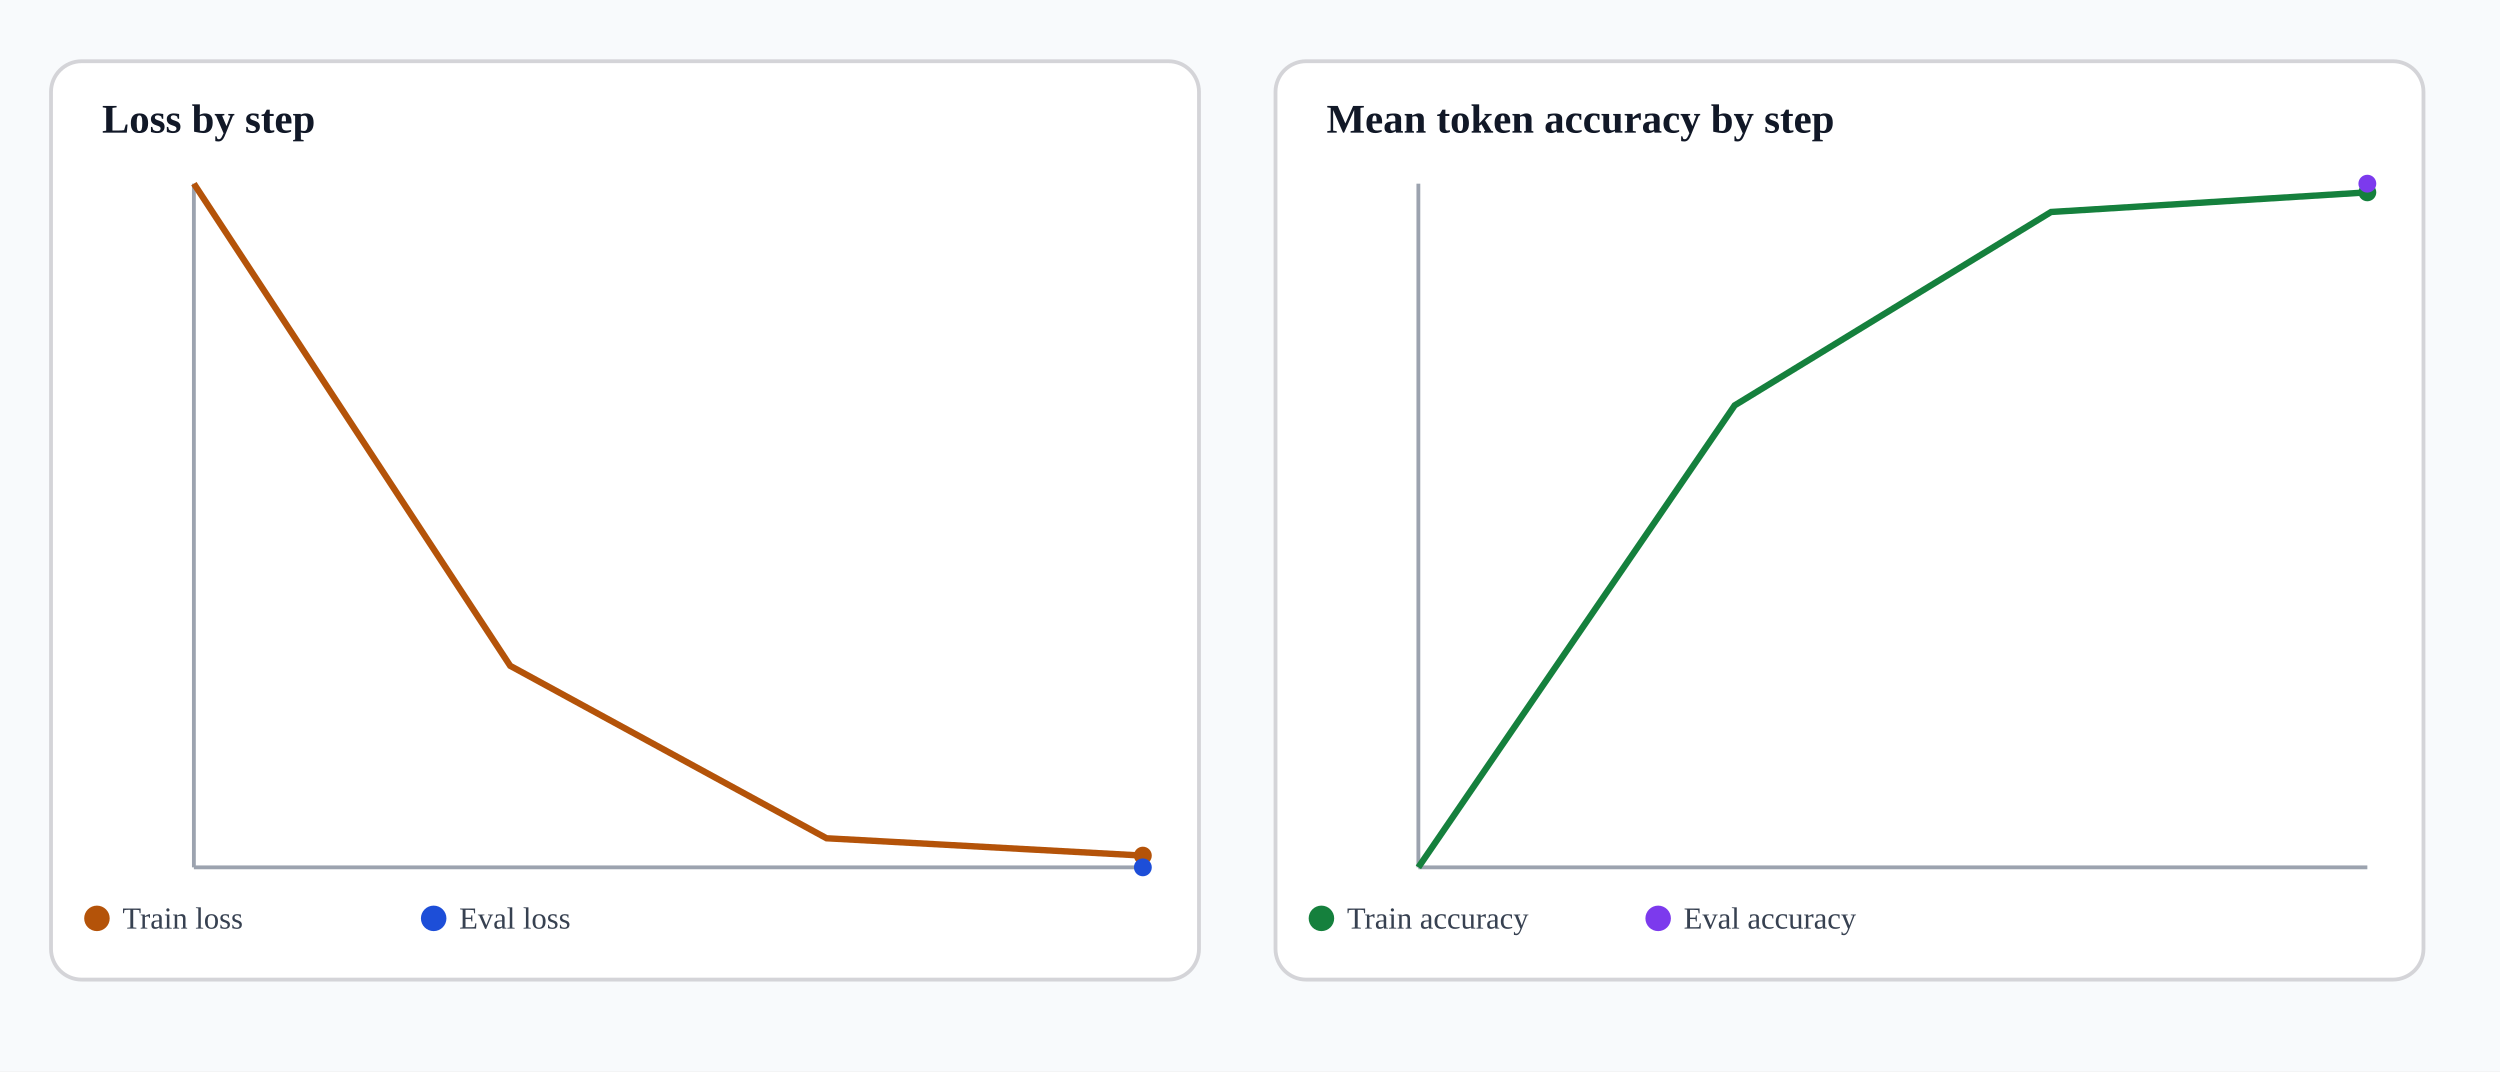
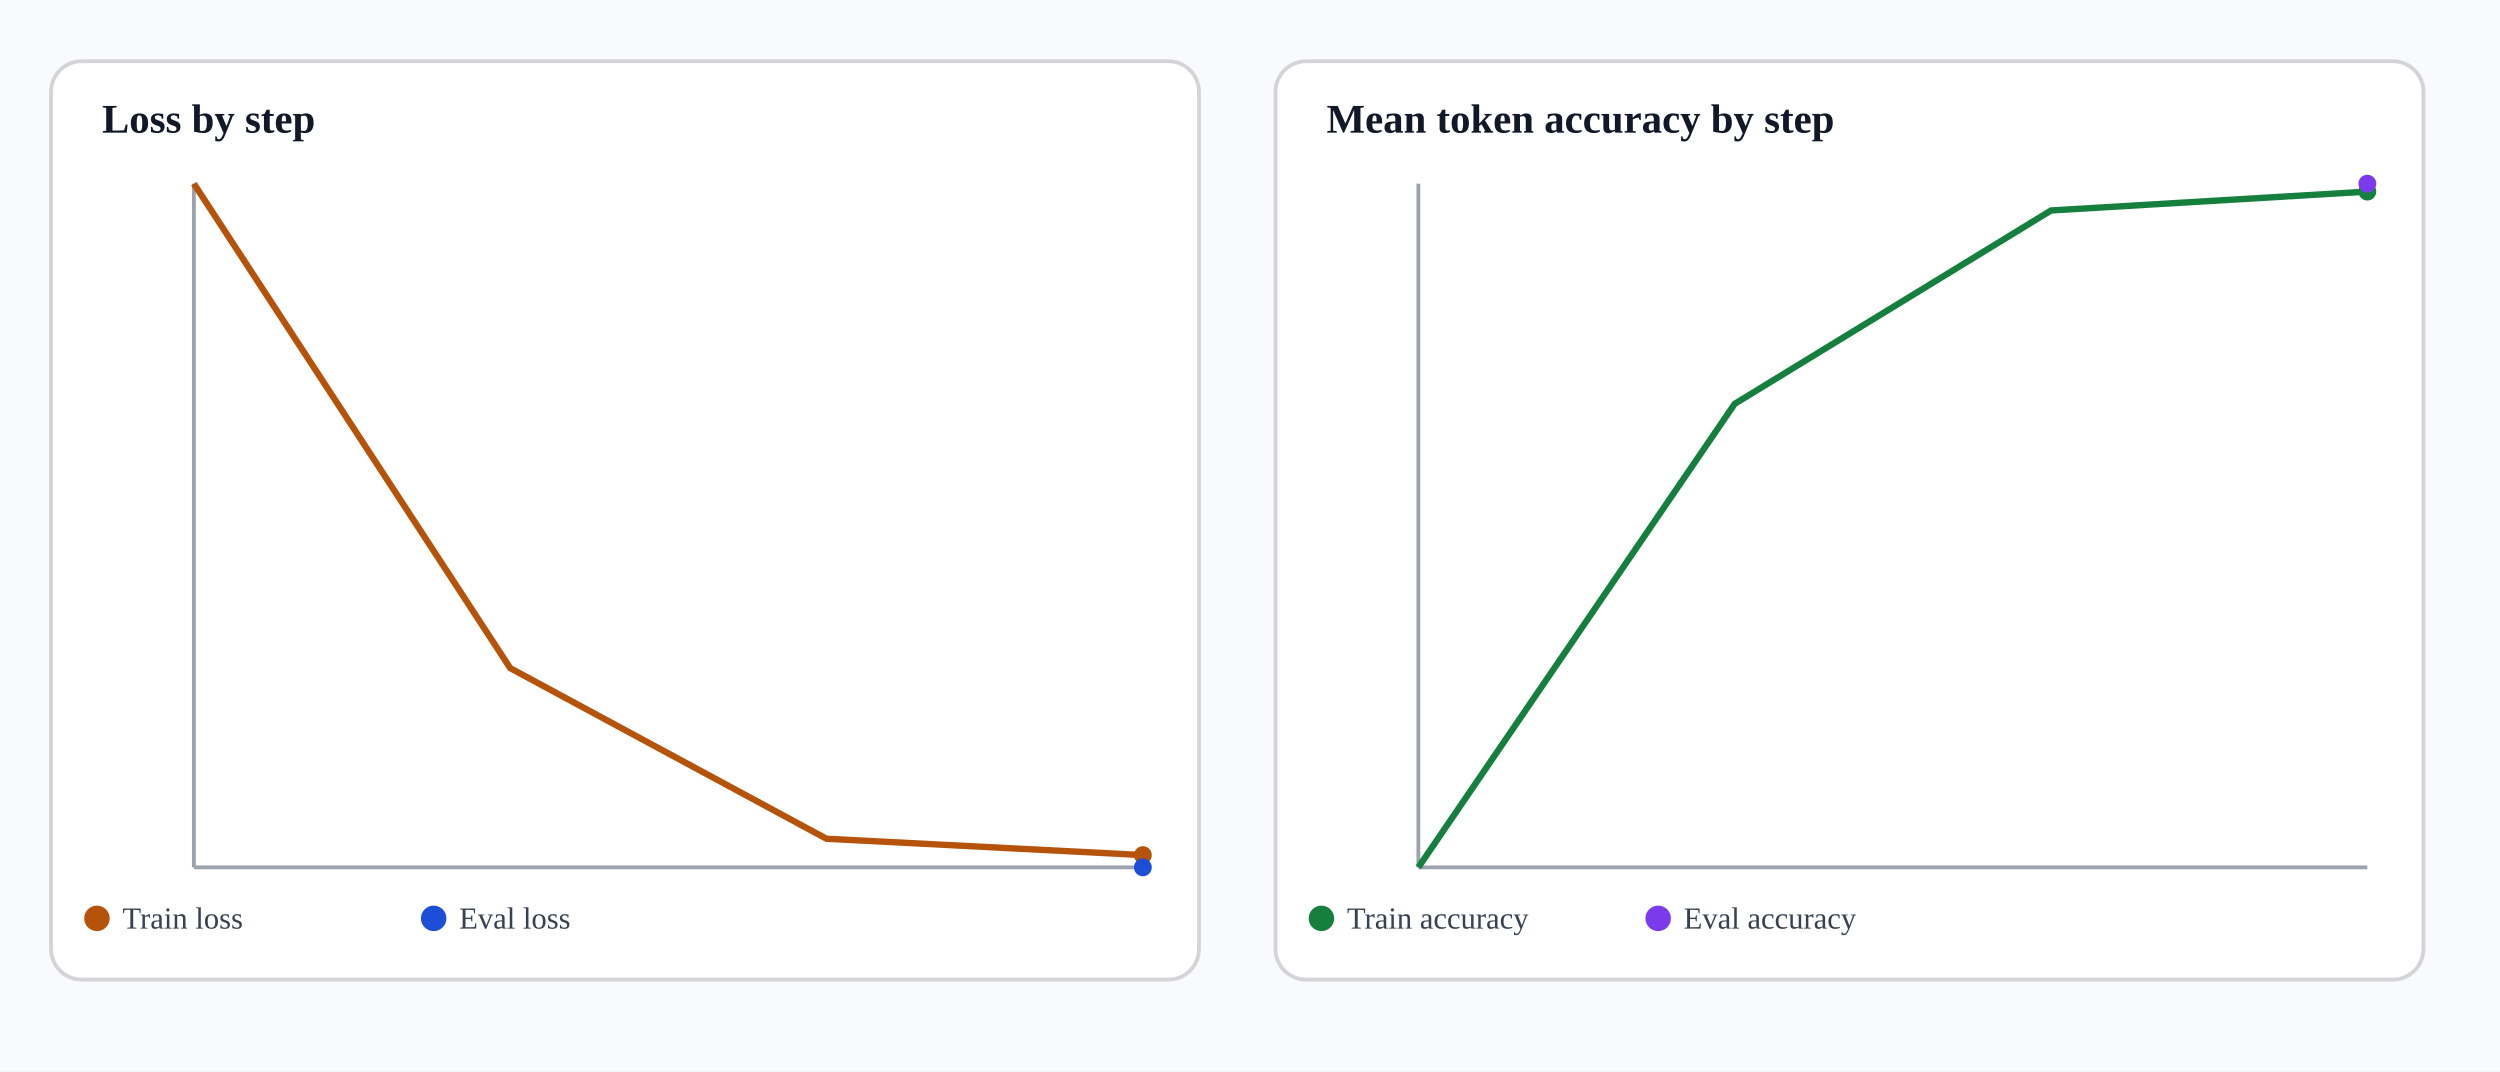
<svg xmlns="http://www.w3.org/2000/svg" width="980" height="420" viewBox="0 0 980 420" role="img" aria-label="Christian virtue training curves">
  <rect x="0" y="0" width="980" height="420" fill="#f8fafc" />
  <g transform="translate(20.0,24.0)">
    <rect x="0" y="0" width="450.0" height="360.0" fill="white" stroke="#d4d4d8" stroke-width="1.5" rx="12" />
    <text x="20" y="28" font-size="16" font-weight="700" fill="#111827">Loss by step</text>
    <line x1="56.0" y1="48.0" x2="56.0" y2="316.0" stroke="#9ca3af" stroke-width="1.5" />
    <line x1="56.0" y1="316.0" x2="428.0" y2="316.0" stroke="#9ca3af" stroke-width="1.5" />
-     <polyline fill="none" stroke="#b45309" stroke-width="2.5" points="56.0,48.0 180.0,237.0 304.0,304.6 428.0,311.4" />
-     <circle cx="428.0" cy="311.4" r="3.5" fill="#b45309" />
+     <polyline fill="none" stroke="#b45309" stroke-width="2.5" points="56.0,48.0 180.0,237.9 304.0,304.8 428.0,311.2" />
+     <circle cx="428.0" cy="311.2" r="3.5" fill="#b45309" />
    <polyline fill="none" stroke="#1d4ed8" stroke-width="2.5" points="428.0,316.0 428.0,316.0" />
    <circle cx="428.0" cy="316.0" r="3.5" fill="#1d4ed8" />
    <circle cx="18.0" cy="336.0" r="5" fill="#b45309" />
    <text x="28.0" y="340.0" font-size="12" fill="#374151">Train loss</text>
    <circle cx="150.0" cy="336.0" r="5" fill="#1d4ed8" />
    <text x="160.0" y="340.0" font-size="12" fill="#374151">Eval loss</text>
  </g>
  <g transform="translate(500.0,24.0)">
    <rect x="0" y="0" width="450.0" height="360.0" fill="white" stroke="#d4d4d8" stroke-width="1.5" rx="12" />
    <text x="20" y="28" font-size="16" font-weight="700" fill="#111827">Mean token accuracy by step</text>
    <line x1="56.0" y1="48.0" x2="56.0" y2="316.0" stroke="#9ca3af" stroke-width="1.5" />
    <line x1="56.0" y1="316.0" x2="428.0" y2="316.0" stroke="#9ca3af" stroke-width="1.5" />
-     <polyline fill="none" stroke="#15803d" stroke-width="2.5" points="56.0,316.0 180.0,134.9 304.0,59.1 428.0,51.4" />
-     <circle cx="428.0" cy="51.4" r="3.5" fill="#15803d" />
+     <polyline fill="none" stroke="#15803d" stroke-width="2.5" points="56.0,316.0 180.0,134.3 304.0,58.5 428.0,51.1" />
+     <circle cx="428.0" cy="51.1" r="3.5" fill="#15803d" />
    <polyline fill="none" stroke="#7c3aed" stroke-width="2.5" points="428.0,48.0 428.0,48.0" />
    <circle cx="428.0" cy="48.0" r="3.5" fill="#7c3aed" />
    <circle cx="18.0" cy="336.0" r="5" fill="#15803d" />
    <text x="28.0" y="340.0" font-size="12" fill="#374151">Train accuracy</text>
    <circle cx="150.0" cy="336.0" r="5" fill="#7c3aed" />
    <text x="160.0" y="340.0" font-size="12" fill="#374151">Eval accuracy</text>
  </g>
</svg>
